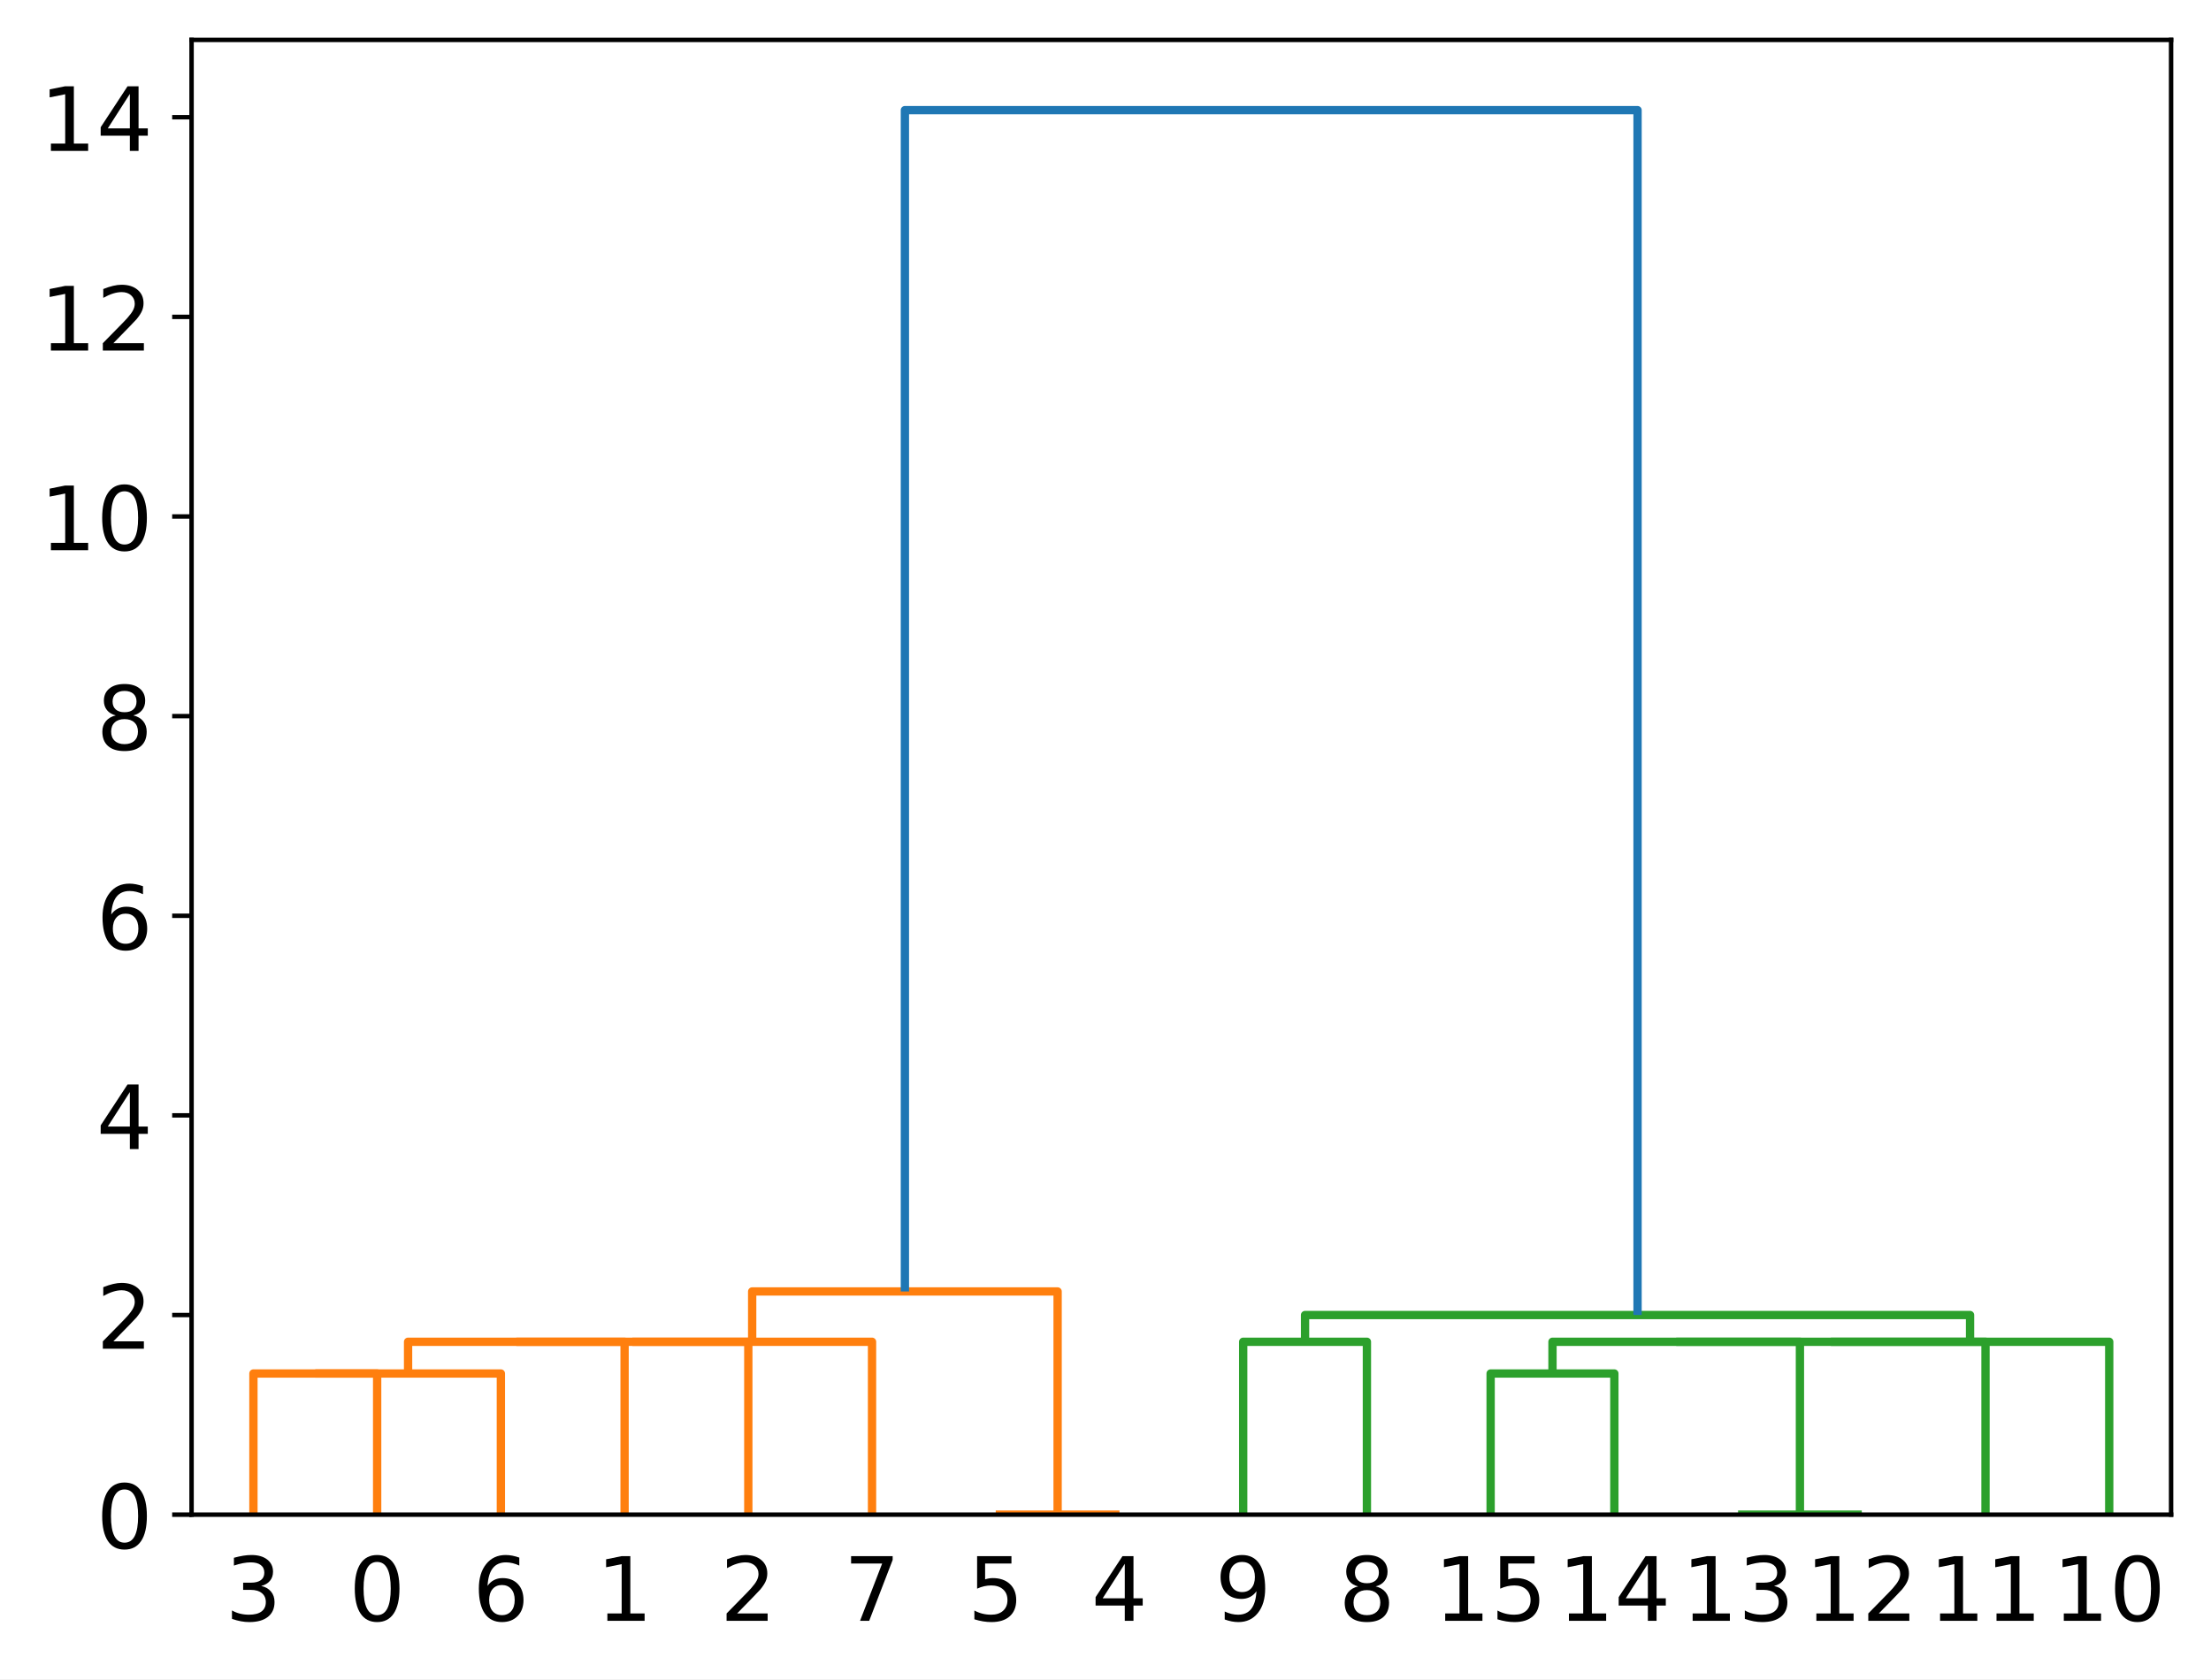
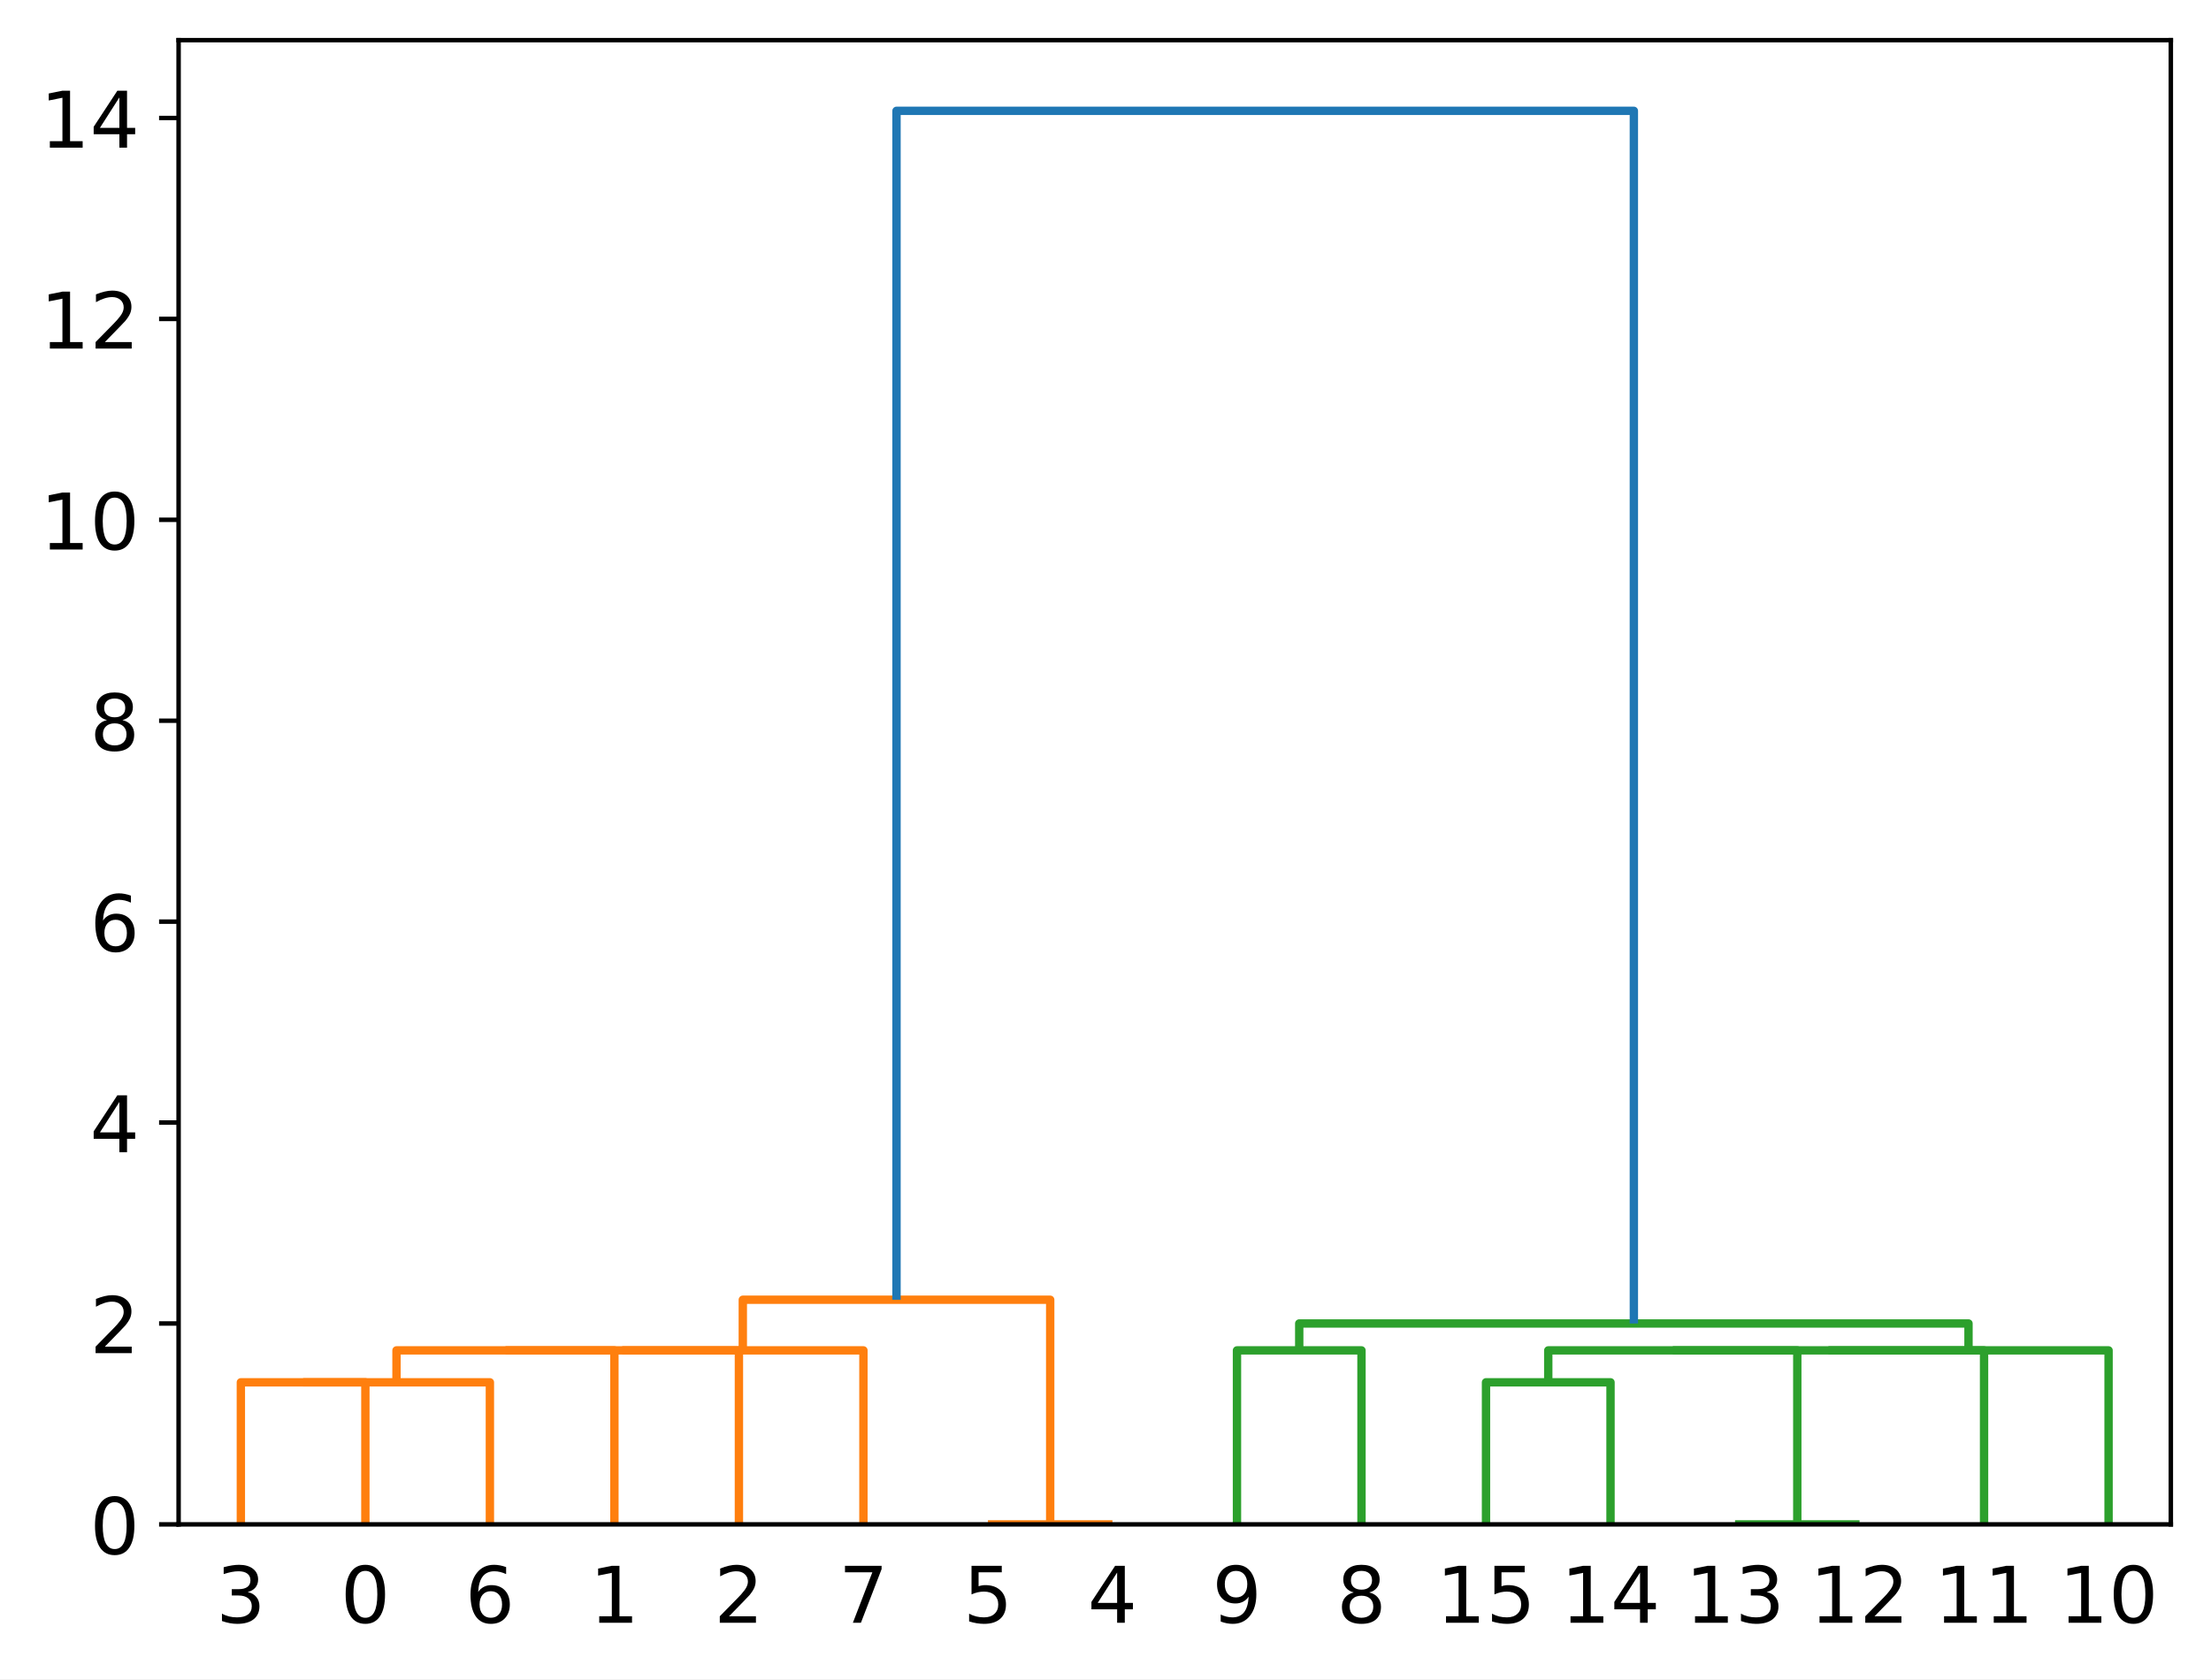
- <svg xmlns="http://www.w3.org/2000/svg" xmlns:xlink="http://www.w3.org/1999/xlink" width="398.88pt" height="302.997pt" viewBox="0 0 398.88 302.997" version="1.1">
+ <svg xmlns="http://www.w3.org/2000/svg" xmlns:xlink="http://www.w3.org/1999/xlink" width="396.335pt" height="301.061pt" viewBox="0 0 396.335 301.061" version="1.1">
  <defs>
    <style type="text/css">*{stroke-linejoin: round; stroke-linecap: butt}</style>
  </defs>
  <g id="figure_1">
    <g id="patch_1">
-       <path d="M 0 302.997  L 398.88 302.997  L 398.88 0  L 0 0  z " style="fill: #ffffff" />
+       <path d="M 0 301.061  L 396.335 301.061  L 396.335 0  L 0 0  z " style="fill: #ffffff" />
    </g>
    <g id="axes_1">
      <g id="patch_2">
-         <path d="M 34.56 273.312  L 391.68 273.312  L 391.68 7.2  L 34.56 7.2  z " style="fill: #ffffff" />
+         <path d="M 32.015 273.312  L 389.135 273.312  L 389.135 7.2  L 32.015 7.2  z " style="fill: #ffffff" />
      </g>
      <g id="matplotlib.axis_1">
        <g id="xtick_1">
          <g id="text_1">
-             <g transform="translate(40.63 292.4695)scale(0.16 -0.16)">
+             <g transform="translate(38.72125 290.9498)scale(0.14 -0.14)">
              <defs>
                <path id="DejaVuSans-33" d="M 2597 2516  Q 3050 2419 3304 2112  Q 3559 1806 3559 1356  Q 3559 666 3084 287  Q 2609 -91 1734 -91  Q 1441 -91 1130 -33  Q 819 25 488 141  L 488 750  Q 750 597 1062 519  Q 1375 441 1716 441  Q 2309 441 2620 675  Q 2931 909 2931 1356  Q 2931 1769 2642 2001  Q 2353 2234 1838 2234  L 1294 2234  L 1294 2753  L 1863 2753  Q 2328 2753 2575 2939  Q 2822 3125 2822 3475  Q 2822 3834 2567 4026  Q 2313 4219 1838 4219  Q 1578 4219 1281 4162  Q 984 4106 628 3988  L 628 4550  Q 988 4650 1302 4700  Q 1616 4750 1894 4750  Q 2613 4750 3031 4423  Q 3450 4097 3450 3541  Q 3450 3153 3228 2886  Q 3006 2619 2597 2516  z " transform="scale(0.015625)" />
              </defs>
              <use xlink:href="#DejaVuSans-33" />
            </g>
          </g>
        </g>
        <g id="xtick_2">
          <g id="text_2">
-             <g transform="translate(62.95 292.4695)scale(0.16 -0.16)">
+             <g transform="translate(61.04125 290.9498)scale(0.14 -0.14)">
              <defs>
                <path id="DejaVuSans-30" d="M 2034 4250  Q 1547 4250 1301 3770  Q 1056 3291 1056 2328  Q 1056 1369 1301 889  Q 1547 409 2034 409  Q 2525 409 2770 889  Q 3016 1369 3016 2328  Q 3016 3291 2770 3770  Q 2525 4250 2034 4250  z M 2034 4750  Q 2819 4750 3233 4129  Q 3647 3509 3647 2328  Q 3647 1150 3233 529  Q 2819 -91 2034 -91  Q 1250 -91 836 529  Q 422 1150 422 2328  Q 422 3509 836 4129  Q 1250 4750 2034 4750  z " transform="scale(0.015625)" />
              </defs>
              <use xlink:href="#DejaVuSans-30" />
            </g>
          </g>
        </g>
        <g id="xtick_3">
          <g id="text_3">
-             <g transform="translate(85.27 292.4695)scale(0.16 -0.16)">
+             <g transform="translate(83.36125 290.9498)scale(0.14 -0.14)">
              <defs>
                <path id="DejaVuSans-36" d="M 2113 2584  Q 1688 2584 1439 2293  Q 1191 2003 1191 1497  Q 1191 994 1439 701  Q 1688 409 2113 409  Q 2538 409 2786 701  Q 3034 994 3034 1497  Q 3034 2003 2786 2293  Q 2538 2584 2113 2584  z M 3366 4563  L 3366 3988  Q 3128 4100 2886 4159  Q 2644 4219 2406 4219  Q 1781 4219 1451 3797  Q 1122 3375 1075 2522  Q 1259 2794 1537 2939  Q 1816 3084 2150 3084  Q 2853 3084 3261 2657  Q 3669 2231 3669 1497  Q 3669 778 3244 343  Q 2819 -91 2113 -91  Q 1303 -91 875 529  Q 447 1150 447 2328  Q 447 3434 972 4092  Q 1497 4750 2381 4750  Q 2619 4750 2861 4703  Q 3103 4656 3366 4563  z " transform="scale(0.015625)" />
              </defs>
              <use xlink:href="#DejaVuSans-36" />
            </g>
          </g>
        </g>
        <g id="xtick_4">
          <g id="text_4">
-             <g transform="translate(107.59 292.4695)scale(0.16 -0.16)">
+             <g transform="translate(105.6813 290.9498)scale(0.14 -0.14)">
              <defs>
                <path id="DejaVuSans-31" d="M 794 531  L 1825 531  L 1825 4091  L 703 3866  L 703 4441  L 1819 4666  L 2450 4666  L 2450 531  L 3481 531  L 3481 0  L 794 0  L 794 531  z " transform="scale(0.015625)" />
              </defs>
              <use xlink:href="#DejaVuSans-31" />
            </g>
          </g>
        </g>
        <g id="xtick_5">
          <g id="text_5">
-             <g transform="translate(129.91 292.4695)scale(0.16 -0.16)">
+             <g transform="translate(128.0012 290.9498)scale(0.14 -0.14)">
              <defs>
                <path id="DejaVuSans-32" d="M 1228 531  L 3431 531  L 3431 0  L 469 0  L 469 531  Q 828 903 1448 1529  Q 2069 2156 2228 2338  Q 2531 2678 2651 2914  Q 2772 3150 2772 3378  Q 2772 3750 2511 3984  Q 2250 4219 1831 4219  Q 1534 4219 1204 4116  Q 875 4013 500 3803  L 500 4441  Q 881 4594 1212 4672  Q 1544 4750 1819 4750  Q 2544 4750 2975 4387  Q 3406 4025 3406 3419  Q 3406 3131 3298 2873  Q 3191 2616 2906 2266  Q 2828 2175 2409 1742  Q 1991 1309 1228 531  z " transform="scale(0.015625)" />
              </defs>
              <use xlink:href="#DejaVuSans-32" />
            </g>
          </g>
        </g>
        <g id="xtick_6">
          <g id="text_6">
-             <g transform="translate(152.23 292.4695)scale(0.16 -0.16)">
+             <g transform="translate(150.3212 290.9498)scale(0.14 -0.14)">
              <defs>
                <path id="DejaVuSans-37" d="M 525 4666  L 3525 4666  L 3525 4397  L 1831 0  L 1172 0  L 2766 4134  L 525 4134  L 525 4666  z " transform="scale(0.015625)" />
              </defs>
              <use xlink:href="#DejaVuSans-37" />
            </g>
          </g>
        </g>
        <g id="xtick_7">
          <g id="text_7">
-             <g transform="translate(174.55 292.4695)scale(0.16 -0.16)">
+             <g transform="translate(172.6413 290.9498)scale(0.14 -0.14)">
              <defs>
                <path id="DejaVuSans-35" d="M 691 4666  L 3169 4666  L 3169 4134  L 1269 4134  L 1269 2991  Q 1406 3038 1543 3061  Q 1681 3084 1819 3084  Q 2600 3084 3056 2656  Q 3513 2228 3513 1497  Q 3513 744 3044 326  Q 2575 -91 1722 -91  Q 1428 -91 1123 -41  Q 819 9 494 109  L 494 744  Q 775 591 1075 516  Q 1375 441 1709 441  Q 2250 441 2565 725  Q 2881 1009 2881 1497  Q 2881 1984 2565 2268  Q 2250 2553 1709 2553  Q 1456 2553 1204 2497  Q 953 2441 691 2322  L 691 4666  z " transform="scale(0.015625)" />
              </defs>
              <use xlink:href="#DejaVuSans-35" />
            </g>
          </g>
        </g>
        <g id="xtick_8">
          <g id="text_8">
-             <g transform="translate(196.87 292.4695)scale(0.16 -0.16)">
+             <g transform="translate(194.9613 290.9498)scale(0.14 -0.14)">
              <defs>
                <path id="DejaVuSans-34" d="M 2419 4116  L 825 1625  L 2419 1625  L 2419 4116  z M 2253 4666  L 3047 4666  L 3047 1625  L 3713 1625  L 3713 1100  L 3047 1100  L 3047 0  L 2419 0  L 2419 1100  L 313 1100  L 313 1709  L 2253 4666  z " transform="scale(0.015625)" />
              </defs>
              <use xlink:href="#DejaVuSans-34" />
            </g>
          </g>
        </g>
        <g id="xtick_9">
          <g id="text_9">
-             <g transform="translate(219.19 292.4695)scale(0.16 -0.16)">
+             <g transform="translate(217.2812 290.9498)scale(0.14 -0.14)">
              <defs>
                <path id="DejaVuSans-39" d="M 703 97  L 703 672  Q 941 559 1184 500  Q 1428 441 1663 441  Q 2288 441 2617 861  Q 2947 1281 2994 2138  Q 2813 1869 2534 1725  Q 2256 1581 1919 1581  Q 1219 1581 811 2004  Q 403 2428 403 3163  Q 403 3881 828 4315  Q 1253 4750 1959 4750  Q 2769 4750 3195 4129  Q 3622 3509 3622 2328  Q 3622 1225 3098 567  Q 2575 -91 1691 -91  Q 1453 -91 1209 -44  Q 966 3 703 97  z M 1959 2075  Q 2384 2075 2632 2365  Q 2881 2656 2881 3163  Q 2881 3666 2632 3958  Q 2384 4250 1959 4250  Q 1534 4250 1286 3958  Q 1038 3666 1038 3163  Q 1038 2656 1286 2365  Q 1534 2075 1959 2075  z " transform="scale(0.015625)" />
              </defs>
              <use xlink:href="#DejaVuSans-39" />
            </g>
          </g>
        </g>
        <g id="xtick_10">
          <g id="text_10">
-             <g transform="translate(241.51 292.4695)scale(0.16 -0.16)">
+             <g transform="translate(239.6012 290.9498)scale(0.14 -0.14)">
              <defs>
                <path id="DejaVuSans-38" d="M 2034 2216  Q 1584 2216 1326 1975  Q 1069 1734 1069 1313  Q 1069 891 1326 650  Q 1584 409 2034 409  Q 2484 409 2743 651  Q 3003 894 3003 1313  Q 3003 1734 2745 1975  Q 2488 2216 2034 2216  z M 1403 2484  Q 997 2584 770 2862  Q 544 3141 544 3541  Q 544 4100 942 4425  Q 1341 4750 2034 4750  Q 2731 4750 3128 4425  Q 3525 4100 3525 3541  Q 3525 3141 3298 2862  Q 3072 2584 2669 2484  Q 3125 2378 3379 2068  Q 3634 1759 3634 1313  Q 3634 634 3220 271  Q 2806 -91 2034 -91  Q 1263 -91 848 271  Q 434 634 434 1313  Q 434 1759 690 2068  Q 947 2378 1403 2484  z M 1172 3481  Q 1172 3119 1398 2916  Q 1625 2713 2034 2713  Q 2441 2713 2670 2916  Q 2900 3119 2900 3481  Q 2900 3844 2670 4047  Q 2441 4250 2034 4250  Q 1625 4250 1398 4047  Q 1172 3844 1172 3481  z " transform="scale(0.015625)" />
              </defs>
              <use xlink:href="#DejaVuSans-38" />
            </g>
          </g>
        </g>
        <g id="xtick_11">
          <g id="text_11">
-             <g transform="translate(258.74 292.4695)scale(0.16 -0.16)">
+             <g transform="translate(257.4675 290.9498)scale(0.14 -0.14)">
              <use xlink:href="#DejaVuSans-31" />
              <use xlink:href="#DejaVuSans-35" x="63.623" />
            </g>
          </g>
        </g>
        <g id="xtick_12">
          <g id="text_12">
-             <g transform="translate(281.06 292.4695)scale(0.16 -0.16)">
+             <g transform="translate(279.7875 290.9498)scale(0.14 -0.14)">
              <use xlink:href="#DejaVuSans-31" />
              <use xlink:href="#DejaVuSans-34" x="63.623" />
            </g>
          </g>
        </g>
        <g id="xtick_13">
          <g id="text_13">
-             <g transform="translate(303.38 292.4695)scale(0.16 -0.16)">
+             <g transform="translate(302.1075 290.9498)scale(0.14 -0.14)">
              <use xlink:href="#DejaVuSans-31" />
              <use xlink:href="#DejaVuSans-33" x="63.623" />
            </g>
          </g>
        </g>
        <g id="xtick_14">
          <g id="text_14">
-             <g transform="translate(325.7 292.4695)scale(0.16 -0.16)">
+             <g transform="translate(324.4275 290.9498)scale(0.14 -0.14)">
              <use xlink:href="#DejaVuSans-31" />
              <use xlink:href="#DejaVuSans-32" x="63.623" />
            </g>
          </g>
        </g>
        <g id="xtick_15">
          <g id="text_15">
-             <g transform="translate(348.02 292.4695)scale(0.16 -0.16)">
+             <g transform="translate(346.7475 290.9498)scale(0.14 -0.14)">
              <use xlink:href="#DejaVuSans-31" />
              <use xlink:href="#DejaVuSans-31" x="63.623" />
            </g>
          </g>
        </g>
        <g id="xtick_16">
          <g id="text_16">
-             <g transform="translate(370.34 292.4695)scale(0.16 -0.16)">
+             <g transform="translate(369.0675 290.9498)scale(0.14 -0.14)">
              <use xlink:href="#DejaVuSans-31" />
              <use xlink:href="#DejaVuSans-30" x="63.623" />
            </g>
          </g>
        </g>
      </g>
      <g id="matplotlib.axis_2">
        <g id="ytick_1">
          <g id="line2d_1">
            <defs>
-               <path id="m1523fe94c2" d="M 0 0  L -3.5 0  " style="stroke: #000000; stroke-width: 0.8" />
+               <path id="m7d55d50821" d="M 0 0  L -3.5 0  " style="stroke: #000000; stroke-width: 0.8" />
            </defs>
            <g>
-               <use xlink:href="#m1523fe94c2" x="34.56" y="273.312" style="stroke: #000000; stroke-width: 0.8" />
+               <use xlink:href="#m7d55d50821" x="32.015" y="273.312" style="stroke: #000000; stroke-width: 0.8" />
            </g>
          </g>
          <g id="text_17">
-             <g transform="translate(17.38 279.3908)scale(0.16 -0.16)">
+             <g transform="translate(16.1075 278.6309)scale(0.14 -0.14)">
              <use xlink:href="#DejaVuSans-30" />
            </g>
          </g>
        </g>
        <g id="ytick_2">
          <g id="line2d_2">
            <g>
-               <use xlink:href="#m1523fe94c2" x="34.56" y="237.29" style="stroke: #000000; stroke-width: 0.8" />
+               <use xlink:href="#m7d55d50821" x="32.015" y="237.29" style="stroke: #000000; stroke-width: 0.8" />
            </g>
          </g>
          <g id="text_18">
-             <g transform="translate(17.38 243.3684)scale(0.16 -0.16)">
+             <g transform="translate(16.1075 242.6085)scale(0.14 -0.14)">
              <use xlink:href="#DejaVuSans-32" />
            </g>
          </g>
        </g>
        <g id="ytick_3">
          <g id="line2d_3">
            <g>
-               <use xlink:href="#m1523fe94c2" x="34.56" y="201.267" style="stroke: #000000; stroke-width: 0.8" />
+               <use xlink:href="#m7d55d50821" x="32.015" y="201.267" style="stroke: #000000; stroke-width: 0.8" />
            </g>
          </g>
          <g id="text_19">
-             <g transform="translate(17.38 207.346)scale(0.16 -0.16)">
+             <g transform="translate(16.1075 206.5861)scale(0.14 -0.14)">
              <use xlink:href="#DejaVuSans-34" />
            </g>
          </g>
        </g>
        <g id="ytick_4">
          <g id="line2d_4">
            <g>
-               <use xlink:href="#m1523fe94c2" x="34.56" y="165.245" style="stroke: #000000; stroke-width: 0.8" />
+               <use xlink:href="#m7d55d50821" x="32.015" y="165.245" style="stroke: #000000; stroke-width: 0.8" />
            </g>
          </g>
          <g id="text_20">
-             <g transform="translate(17.38 171.3236)scale(0.16 -0.16)">
+             <g transform="translate(16.1075 170.5637)scale(0.14 -0.14)">
              <use xlink:href="#DejaVuSans-36" />
            </g>
          </g>
        </g>
        <g id="ytick_5">
          <g id="line2d_5">
            <g>
-               <use xlink:href="#m1523fe94c2" x="34.56" y="129.222" style="stroke: #000000; stroke-width: 0.8" />
+               <use xlink:href="#m7d55d50821" x="32.015" y="129.222" style="stroke: #000000; stroke-width: 0.8" />
            </g>
          </g>
          <g id="text_21">
-             <g transform="translate(17.38 135.3012)scale(0.16 -0.16)">
+             <g transform="translate(16.1075 134.5413)scale(0.14 -0.14)">
              <use xlink:href="#DejaVuSans-38" />
            </g>
          </g>
        </g>
        <g id="ytick_6">
          <g id="line2d_6">
            <g>
-               <use xlink:href="#m1523fe94c2" x="34.56" y="93.2" style="stroke: #000000; stroke-width: 0.8" />
+               <use xlink:href="#m7d55d50821" x="32.015" y="93.2" style="stroke: #000000; stroke-width: 0.8" />
            </g>
          </g>
          <g id="text_22">
-             <g transform="translate(7.2 99.27878)scale(0.16 -0.16)">
+             <g transform="translate(7.2 98.51894)scale(0.14 -0.14)">
              <use xlink:href="#DejaVuSans-31" />
              <use xlink:href="#DejaVuSans-30" x="63.623" />
            </g>
          </g>
        </g>
        <g id="ytick_7">
          <g id="line2d_7">
            <g>
-               <use xlink:href="#m1523fe94c2" x="34.56" y="57.178" style="stroke: #000000; stroke-width: 0.8" />
+               <use xlink:href="#m7d55d50821" x="32.015" y="57.178" style="stroke: #000000; stroke-width: 0.8" />
            </g>
          </g>
          <g id="text_23">
-             <g transform="translate(7.2 63.25639)scale(0.16 -0.16)">
+             <g transform="translate(7.2 62.49655)scale(0.14 -0.14)">
              <use xlink:href="#DejaVuSans-31" />
              <use xlink:href="#DejaVuSans-32" x="63.623" />
            </g>
          </g>
        </g>
        <g id="ytick_8">
          <g id="line2d_8">
            <g>
-               <use xlink:href="#m1523fe94c2" x="34.56" y="21.155" style="stroke: #000000; stroke-width: 0.8" />
+               <use xlink:href="#m7d55d50821" x="32.015" y="21.155" style="stroke: #000000; stroke-width: 0.8" />
            </g>
          </g>
          <g id="text_24">
-             <g transform="translate(7.2 27.234)scale(0.16 -0.16)">
+             <g transform="translate(7.2 26.47415)scale(0.14 -0.14)">
              <use xlink:href="#DejaVuSans-31" />
              <use xlink:href="#DejaVuSans-34" x="63.623" />
            </g>
          </g>
        </g>
      </g>
      <g id="LineCollection_1">
-         <path d="M 45.72 273.312  L 45.72 247.84  L 68.04 247.84  L 68.04 273.312  " clip-path="url(#pccf9c6c1f6)" style="fill: none; stroke: #ff7f0e; stroke-width: 1.5" />
-         <path d="M 56.88 247.84  L 56.88 247.84  L 90.36 247.84  L 90.36 273.312  " clip-path="url(#pccf9c6c1f6)" style="fill: none; stroke: #ff7f0e; stroke-width: 1.5" />
-         <path d="M 73.62 247.84  L 73.62 242.116  L 112.68 242.116  L 112.68 273.312  " clip-path="url(#pccf9c6c1f6)" style="fill: none; stroke: #ff7f0e; stroke-width: 1.5" />
-         <path d="M 93.15 242.116  L 93.15 242.116  L 135 242.116  L 135 273.312  " clip-path="url(#pccf9c6c1f6)" style="fill: none; stroke: #ff7f0e; stroke-width: 1.5" />
-         <path d="M 114.075 242.116  L 114.075 242.116  L 157.32 242.116  L 157.32 273.312  " clip-path="url(#pccf9c6c1f6)" style="fill: none; stroke: #ff7f0e; stroke-width: 1.5" />
-         <path d="M 179.64 273.312  L 179.64 273.312  L 201.96 273.312  L 201.96 273.312  " clip-path="url(#pccf9c6c1f6)" style="fill: none; stroke: #ff7f0e; stroke-width: 1.5" />
-         <path d="M 135.697 242.116  L 135.697 233.038  L 190.8 233.038  L 190.8 273.312  " clip-path="url(#pccf9c6c1f6)" style="fill: none; stroke: #ff7f0e; stroke-width: 1.5" />
+         <path d="M 43.175 273.312  L 43.175 247.84  L 65.495 247.84  L 65.495 273.312  " clip-path="url(#p87ab3d2feb)" style="fill: none; stroke: #ff7f0e; stroke-width: 1.5" />
+         <path d="M 54.335 247.84  L 54.335 247.84  L 87.815 247.84  L 87.815 273.312  " clip-path="url(#p87ab3d2feb)" style="fill: none; stroke: #ff7f0e; stroke-width: 1.5" />
+         <path d="M 71.075 247.84  L 71.075 242.116  L 110.135 242.116  L 110.135 273.312  " clip-path="url(#p87ab3d2feb)" style="fill: none; stroke: #ff7f0e; stroke-width: 1.5" />
+         <path d="M 90.605 242.116  L 90.605 242.116  L 132.455 242.116  L 132.455 273.312  " clip-path="url(#p87ab3d2feb)" style="fill: none; stroke: #ff7f0e; stroke-width: 1.5" />
+         <path d="M 111.53 242.116  L 111.53 242.116  L 154.775 242.116  L 154.775 273.312  " clip-path="url(#p87ab3d2feb)" style="fill: none; stroke: #ff7f0e; stroke-width: 1.5" />
+         <path d="M 177.095 273.312  L 177.095 273.312  L 199.415 273.312  L 199.415 273.312  " clip-path="url(#p87ab3d2feb)" style="fill: none; stroke: #ff7f0e; stroke-width: 1.5" />
+         <path d="M 133.153 242.116  L 133.153 233.038  L 188.255 233.038  L 188.255 273.312  " clip-path="url(#p87ab3d2feb)" style="fill: none; stroke: #ff7f0e; stroke-width: 1.5" />
      </g>
      <g id="LineCollection_2">
-         <path d="M 224.28 273.312  L 224.28 242.116  L 246.6 242.116  L 246.6 273.312  " clip-path="url(#pccf9c6c1f6)" style="fill: none; stroke: #2ca02c; stroke-width: 1.5" />
-         <path d="M 268.92 273.312  L 268.92 247.84  L 291.24 247.84  L 291.24 273.312  " clip-path="url(#pccf9c6c1f6)" style="fill: none; stroke: #2ca02c; stroke-width: 1.5" />
-         <path d="M 313.56 273.312  L 313.56 273.312  L 335.88 273.312  L 335.88 273.312  " clip-path="url(#pccf9c6c1f6)" style="fill: none; stroke: #2ca02c; stroke-width: 1.5" />
-         <path d="M 280.08 247.84  L 280.08 242.116  L 324.72 242.116  L 324.72 273.312  " clip-path="url(#pccf9c6c1f6)" style="fill: none; stroke: #2ca02c; stroke-width: 1.5" />
-         <path d="M 302.4 242.116  L 302.4 242.116  L 358.2 242.116  L 358.2 273.312  " clip-path="url(#pccf9c6c1f6)" style="fill: none; stroke: #2ca02c; stroke-width: 1.5" />
-         <path d="M 330.3 242.116  L 330.3 242.116  L 380.52 242.116  L 380.52 273.312  " clip-path="url(#pccf9c6c1f6)" style="fill: none; stroke: #2ca02c; stroke-width: 1.5" />
-         <path d="M 235.44 242.116  L 235.44 237.29  L 355.41 237.29  L 355.41 242.116  " clip-path="url(#pccf9c6c1f6)" style="fill: none; stroke: #2ca02c; stroke-width: 1.5" />
+         <path d="M 221.735 273.312  L 221.735 242.116  L 244.055 242.116  L 244.055 273.312  " clip-path="url(#p87ab3d2feb)" style="fill: none; stroke: #2ca02c; stroke-width: 1.5" />
+         <path d="M 266.375 273.312  L 266.375 247.84  L 288.695 247.84  L 288.695 273.312  " clip-path="url(#p87ab3d2feb)" style="fill: none; stroke: #2ca02c; stroke-width: 1.5" />
+         <path d="M 311.015 273.312  L 311.015 273.312  L 333.335 273.312  L 333.335 273.312  " clip-path="url(#p87ab3d2feb)" style="fill: none; stroke: #2ca02c; stroke-width: 1.5" />
+         <path d="M 277.535 247.84  L 277.535 242.116  L 322.175 242.116  L 322.175 273.312  " clip-path="url(#p87ab3d2feb)" style="fill: none; stroke: #2ca02c; stroke-width: 1.5" />
+         <path d="M 299.855 242.116  L 299.855 242.116  L 355.655 242.116  L 355.655 273.312  " clip-path="url(#p87ab3d2feb)" style="fill: none; stroke: #2ca02c; stroke-width: 1.5" />
+         <path d="M 327.755 242.116  L 327.755 242.116  L 377.975 242.116  L 377.975 273.312  " clip-path="url(#p87ab3d2feb)" style="fill: none; stroke: #2ca02c; stroke-width: 1.5" />
+         <path d="M 232.895 242.116  L 232.895 237.29  L 352.865 237.29  L 352.865 242.116  " clip-path="url(#p87ab3d2feb)" style="fill: none; stroke: #2ca02c; stroke-width: 1.5" />
      </g>
      <g id="LineCollection_3">
-         <path d="M 163.249 233.038  L 163.249 19.872  L 295.425 19.872  L 295.425 237.29  " clip-path="url(#pccf9c6c1f6)" style="fill: none; stroke: #1f77b4; stroke-width: 1.5" />
+         <path d="M 160.704 233.038  L 160.704 19.872  L 292.88 19.872  L 292.88 237.29  " clip-path="url(#p87ab3d2feb)" style="fill: none; stroke: #1f77b4; stroke-width: 1.5" />
      </g>
      <g id="patch_3">
-         <path d="M 34.56 273.312  L 34.56 7.2  " style="fill: none; stroke: #000000; stroke-width: 0.8; stroke-linejoin: miter; stroke-linecap: square" />
+         <path d="M 32.015 273.312  L 32.015 7.2  " style="fill: none; stroke: #000000; stroke-width: 0.8; stroke-linejoin: miter; stroke-linecap: square" />
      </g>
      <g id="patch_4">
-         <path d="M 391.68 273.312  L 391.68 7.2  " style="fill: none; stroke: #000000; stroke-width: 0.8; stroke-linejoin: miter; stroke-linecap: square" />
+         <path d="M 389.135 273.312  L 389.135 7.2  " style="fill: none; stroke: #000000; stroke-width: 0.8; stroke-linejoin: miter; stroke-linecap: square" />
      </g>
      <g id="patch_5">
-         <path d="M 34.56 273.312  L 391.68 273.312  " style="fill: none; stroke: #000000; stroke-width: 0.8; stroke-linejoin: miter; stroke-linecap: square" />
+         <path d="M 32.015 273.312  L 389.135 273.312  " style="fill: none; stroke: #000000; stroke-width: 0.8; stroke-linejoin: miter; stroke-linecap: square" />
      </g>
      <g id="patch_6">
-         <path d="M 34.56 7.2  L 391.68 7.2  " style="fill: none; stroke: #000000; stroke-width: 0.8; stroke-linejoin: miter; stroke-linecap: square" />
+         <path d="M 32.015 7.2  L 389.135 7.2  " style="fill: none; stroke: #000000; stroke-width: 0.8; stroke-linejoin: miter; stroke-linecap: square" />
      </g>
    </g>
  </g>
  <defs>
-     <clipPath id="pccf9c6c1f6">
-       <rect x="34.56" y="7.2" width="357.12" height="266.112" />
+     <clipPath id="p87ab3d2feb">
+       <rect x="32.015" y="7.2" width="357.12" height="266.112" />
    </clipPath>
  </defs>
</svg>
